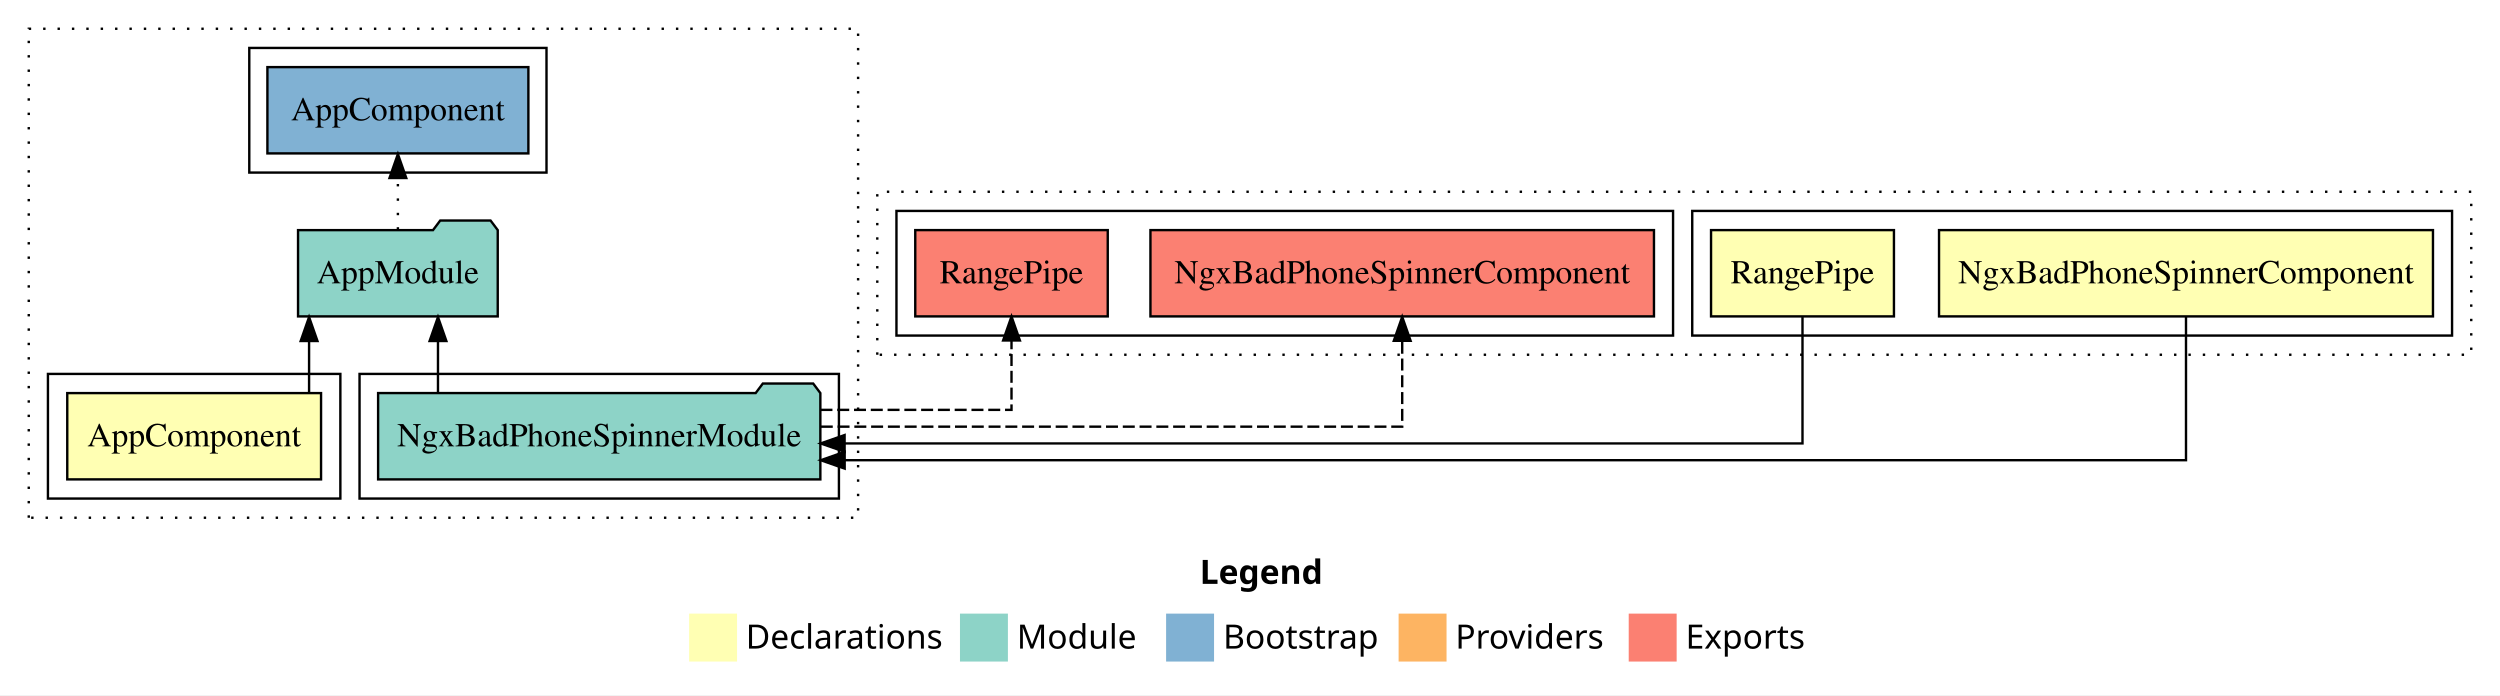
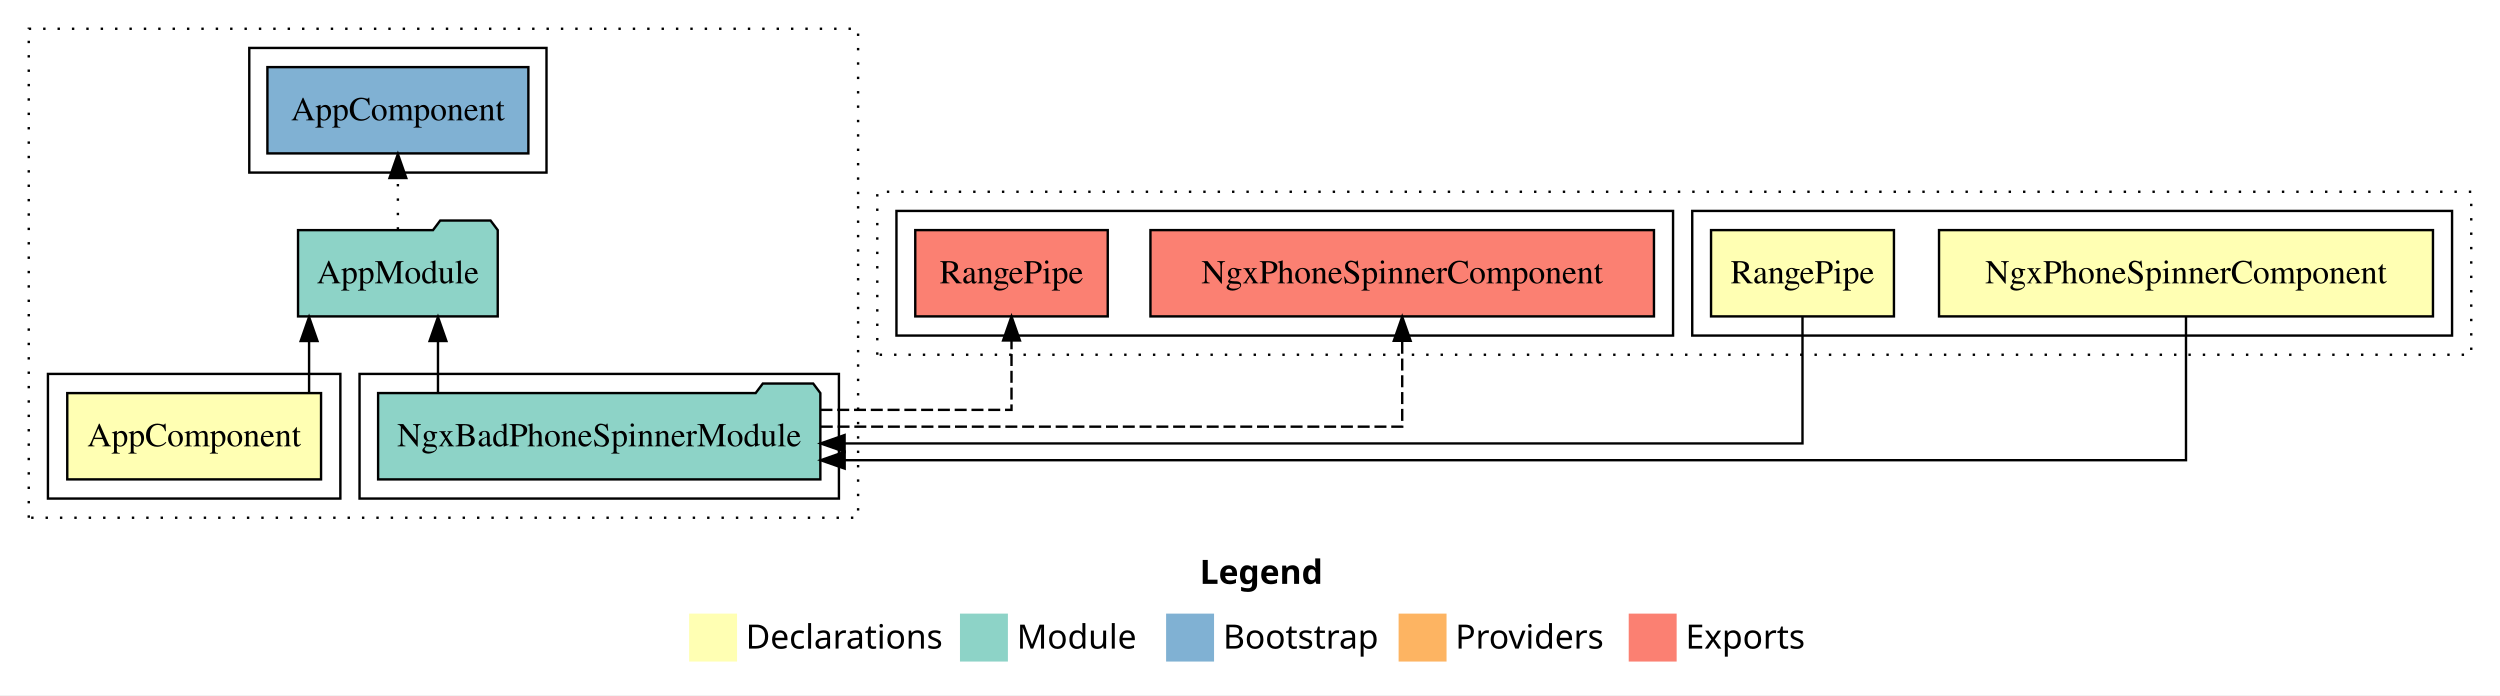
<svg xmlns="http://www.w3.org/2000/svg" width="1043pt" height="290pt" viewBox="0.00 0.00 1043.00 290.00">
  <g id="graph0" class="graph" transform="scale(1 1) rotate(0) translate(4 286)">
    <polygon fill="#ffffff" stroke="transparent" points="-4,4 -4,-286 1039,-286 1039,4 -4,4" />
    <text text-anchor="start" x="496.509" y="-42.4" font-family="sans-serif" font-weight="bold" font-size="14.00" fill="#000000">Legend</text>
    <polygon fill="#ffffb3" stroke="transparent" points="283.5,-10 283.5,-30 303.5,-30 303.5,-10 283.5,-10" />
    <text text-anchor="start" x="307.129" y="-15.4" font-family="sans-serif" font-size="14.00" fill="#000000">  Declarations</text>
    <polygon fill="#8dd3c7" stroke="transparent" points="396.5,-10 396.5,-30 416.5,-30 416.5,-10 396.5,-10" />
    <text text-anchor="start" x="420.225" y="-15.4" font-family="sans-serif" font-size="14.00" fill="#000000">  Module</text>
    <polygon fill="#80b1d3" stroke="transparent" points="482.5,-10 482.5,-30 502.5,-30 502.5,-10 482.5,-10" />
    <text text-anchor="start" x="506.281" y="-15.4" font-family="sans-serif" font-size="14.00" fill="#000000">  Bootstrap</text>
    <polygon fill="#fdb462" stroke="transparent" points="579.5,-10 579.5,-30 599.5,-30 599.5,-10 579.5,-10" />
    <text text-anchor="start" x="603.173" y="-15.4" font-family="sans-serif" font-size="14.00" fill="#000000">  Providers</text>
    <polygon fill="#fb8072" stroke="transparent" points="675.5,-10 675.5,-30 695.5,-30 695.5,-10 675.5,-10" />
    <text text-anchor="start" x="699.226" y="-15.4" font-family="sans-serif" font-size="14.00" fill="#000000">  Exports</text>
    <g id="clust1" class="cluster">
      <polygon fill="none" stroke="#000000" stroke-dasharray="1,5" points="8,-70 8,-274 354,-274 354,-70 8,-70" />
    </g>
    <g id="clust2" class="cluster">
      <polygon fill="none" stroke="#000000" points="16,-78 16,-130 138,-130 138,-78 16,-78" />
    </g>
    <g id="clust4" class="cluster">
      <polygon fill="none" stroke="#000000" points="146,-78 146,-130 346,-130 346,-78 146,-78" />
    </g>
    <g id="clust6" class="cluster">
      <polygon fill="none" stroke="#000000" points="100,-214 100,-266 224,-266 224,-214 100,-214" />
    </g>
    <g id="clust8" class="cluster">
      <polygon fill="none" stroke="#000000" stroke-dasharray="1,5" points="362,-138 362,-206 1027,-206 1027,-138 362,-138" />
    </g>
    <g id="clust9" class="cluster">
      <polygon fill="none" stroke="#000000" points="702,-146 702,-198 1019,-198 1019,-146 702,-146" />
    </g>
    <g id="clust13" class="cluster">
      <polygon fill="none" stroke="#000000" points="370,-146 370,-198 694,-198 694,-146 370,-146" />
    </g>
    <g id="node1" class="node">
      <polygon fill="#ffffb3" stroke="#000000" points="129.94,-122 24.06,-122 24.06,-86 129.94,-86 129.94,-122" />
      <text text-anchor="middle" x="77" y="-99.8" font-family="Times,serif" font-size="14.00" fill="#000000">AppComponent</text>
    </g>
    <g id="node2" class="node">
      <polygon fill="#8dd3c7" stroke="#000000" points="203.657,-190 200.657,-194 179.657,-194 176.657,-190 120.343,-190 120.343,-154 203.657,-154 203.657,-190" />
      <text text-anchor="middle" x="162" y="-167.8" font-family="Times,serif" font-size="14.00" fill="#000000">AppModule</text>
    </g>
    <g id="edge1" class="edge">
      <path fill="none" stroke="#000000" d="M124.946,-122.223C124.946,-122.223 124.946,-143.727 124.946,-143.727" />
      <polygon fill="#000000" stroke="#000000" points="121.446,-143.727 124.946,-153.727 128.446,-143.727 121.446,-143.727" />
    </g>
    <g id="node4" class="node">
      <polygon fill="#80b1d3" stroke="#000000" points="216.439,-258 107.561,-258 107.561,-222 216.439,-222 216.439,-258" />
      <text text-anchor="middle" x="162" y="-235.8" font-family="Times,serif" font-size="14.00" fill="#000000">AppComponent </text>
    </g>
    <g id="edge3" class="edge">
      <path fill="none" stroke="#000000" stroke-dasharray="1,5" d="M162,-190.223C162,-190.223 162,-211.727 162,-211.727" />
      <polygon fill="#000000" stroke="#000000" points="158.5,-211.727 162,-221.727 165.5,-211.727 158.5,-211.727" />
    </g>
    <g id="node3" class="node">
      <polygon fill="#8dd3c7" stroke="#000000" points="338.253,-122 335.253,-126 314.253,-126 311.253,-122 153.747,-122 153.747,-86 338.253,-86 338.253,-122" />
      <text text-anchor="middle" x="246" y="-99.8" font-family="Times,serif" font-size="14.00" fill="#000000">NgxBadPhoneSpinnerModule</text>
    </g>
    <g id="edge2" class="edge">
      <path fill="none" stroke="#000000" d="M178.726,-122.223C178.726,-122.223 178.726,-143.727 178.726,-143.727" />
      <polygon fill="#000000" stroke="#000000" points="175.226,-143.727 178.726,-153.727 182.226,-143.727 175.226,-143.727" />
    </g>
    <g id="node7" class="node">
      <polygon fill="#fb8072" stroke="#000000" points="686.036,-190 475.964,-190 475.964,-154 686.036,-154 686.036,-190" />
-       <text text-anchor="middle" x="581" y="-167.8" font-family="Times,serif" font-size="14.00" fill="#000000">NgxBadPhoneSpinnerComponent </text>
+       <text text-anchor="middle" x="581" y="-167.8" font-family="Times,serif" font-size="14.00" fill="#000000">NgxPhoneSpinnerComponent </text>
    </g>
    <g id="edge6" class="edge">
      <path fill="none" stroke="#000000" stroke-dasharray="5,2" d="M338.427,-108C437.585,-108 581,-108 581,-108 581,-108 581,-143.831 581,-143.831" />
      <polygon fill="#000000" stroke="#000000" points="577.5,-143.831 581,-153.831 584.5,-143.831 577.5,-143.831" />
    </g>
    <g id="node8" class="node">
      <polygon fill="#fb8072" stroke="#000000" points="458.154,-190 377.846,-190 377.846,-154 458.154,-154 458.154,-190" />
      <text text-anchor="middle" x="418" y="-167.8" font-family="Times,serif" font-size="14.00" fill="#000000">RangePipe </text>
    </g>
    <g id="edge7" class="edge">
      <path fill="none" stroke="#000000" stroke-dasharray="5,2" d="M338.294,-115C379.097,-115 418,-115 418,-115 418,-115 418,-143.965 418,-143.965" />
      <polygon fill="#000000" stroke="#000000" points="414.5,-143.965 418,-153.965 421.5,-143.965 414.5,-143.965" />
    </g>
    <g id="node5" class="node">
      <polygon fill="#ffffb3" stroke="#000000" points="1011.036,-190 804.964,-190 804.964,-154 1011.036,-154 1011.036,-190" />
-       <text text-anchor="middle" x="908" y="-167.8" font-family="Times,serif" font-size="14.00" fill="#000000">NgxBadPhoneSpinnerComponent</text>
+       <text text-anchor="middle" x="908" y="-167.8" font-family="Times,serif" font-size="14.00" fill="#000000">NgxPhoneSpinnerComponent</text>
    </g>
    <g id="edge4" class="edge">
      <path fill="none" stroke="#000000" d="M908,-153.909C908,-130.867 908,-94 908,-94 908,-94 348.397,-94 348.397,-94" />
      <polygon fill="#000000" stroke="#000000" points="348.397,-90.5 338.397,-94 348.397,-97.5 348.397,-90.5" />
    </g>
    <g id="node6" class="node">
      <polygon fill="#ffffb3" stroke="#000000" points="786.154,-190 709.846,-190 709.846,-154 786.154,-154 786.154,-190" />
      <text text-anchor="middle" x="748" y="-167.8" font-family="Times,serif" font-size="14.00" fill="#000000">RangePipe</text>
    </g>
    <g id="edge5" class="edge">
      <path fill="none" stroke="#000000" d="M748,-153.716C748,-132.679 748,-101 748,-101 748,-101 348.367,-101 348.367,-101" />
      <polygon fill="#000000" stroke="#000000" points="348.367,-97.5 338.367,-101 348.367,-104.5 348.367,-97.5" />
    </g>
  </g>
</svg>
